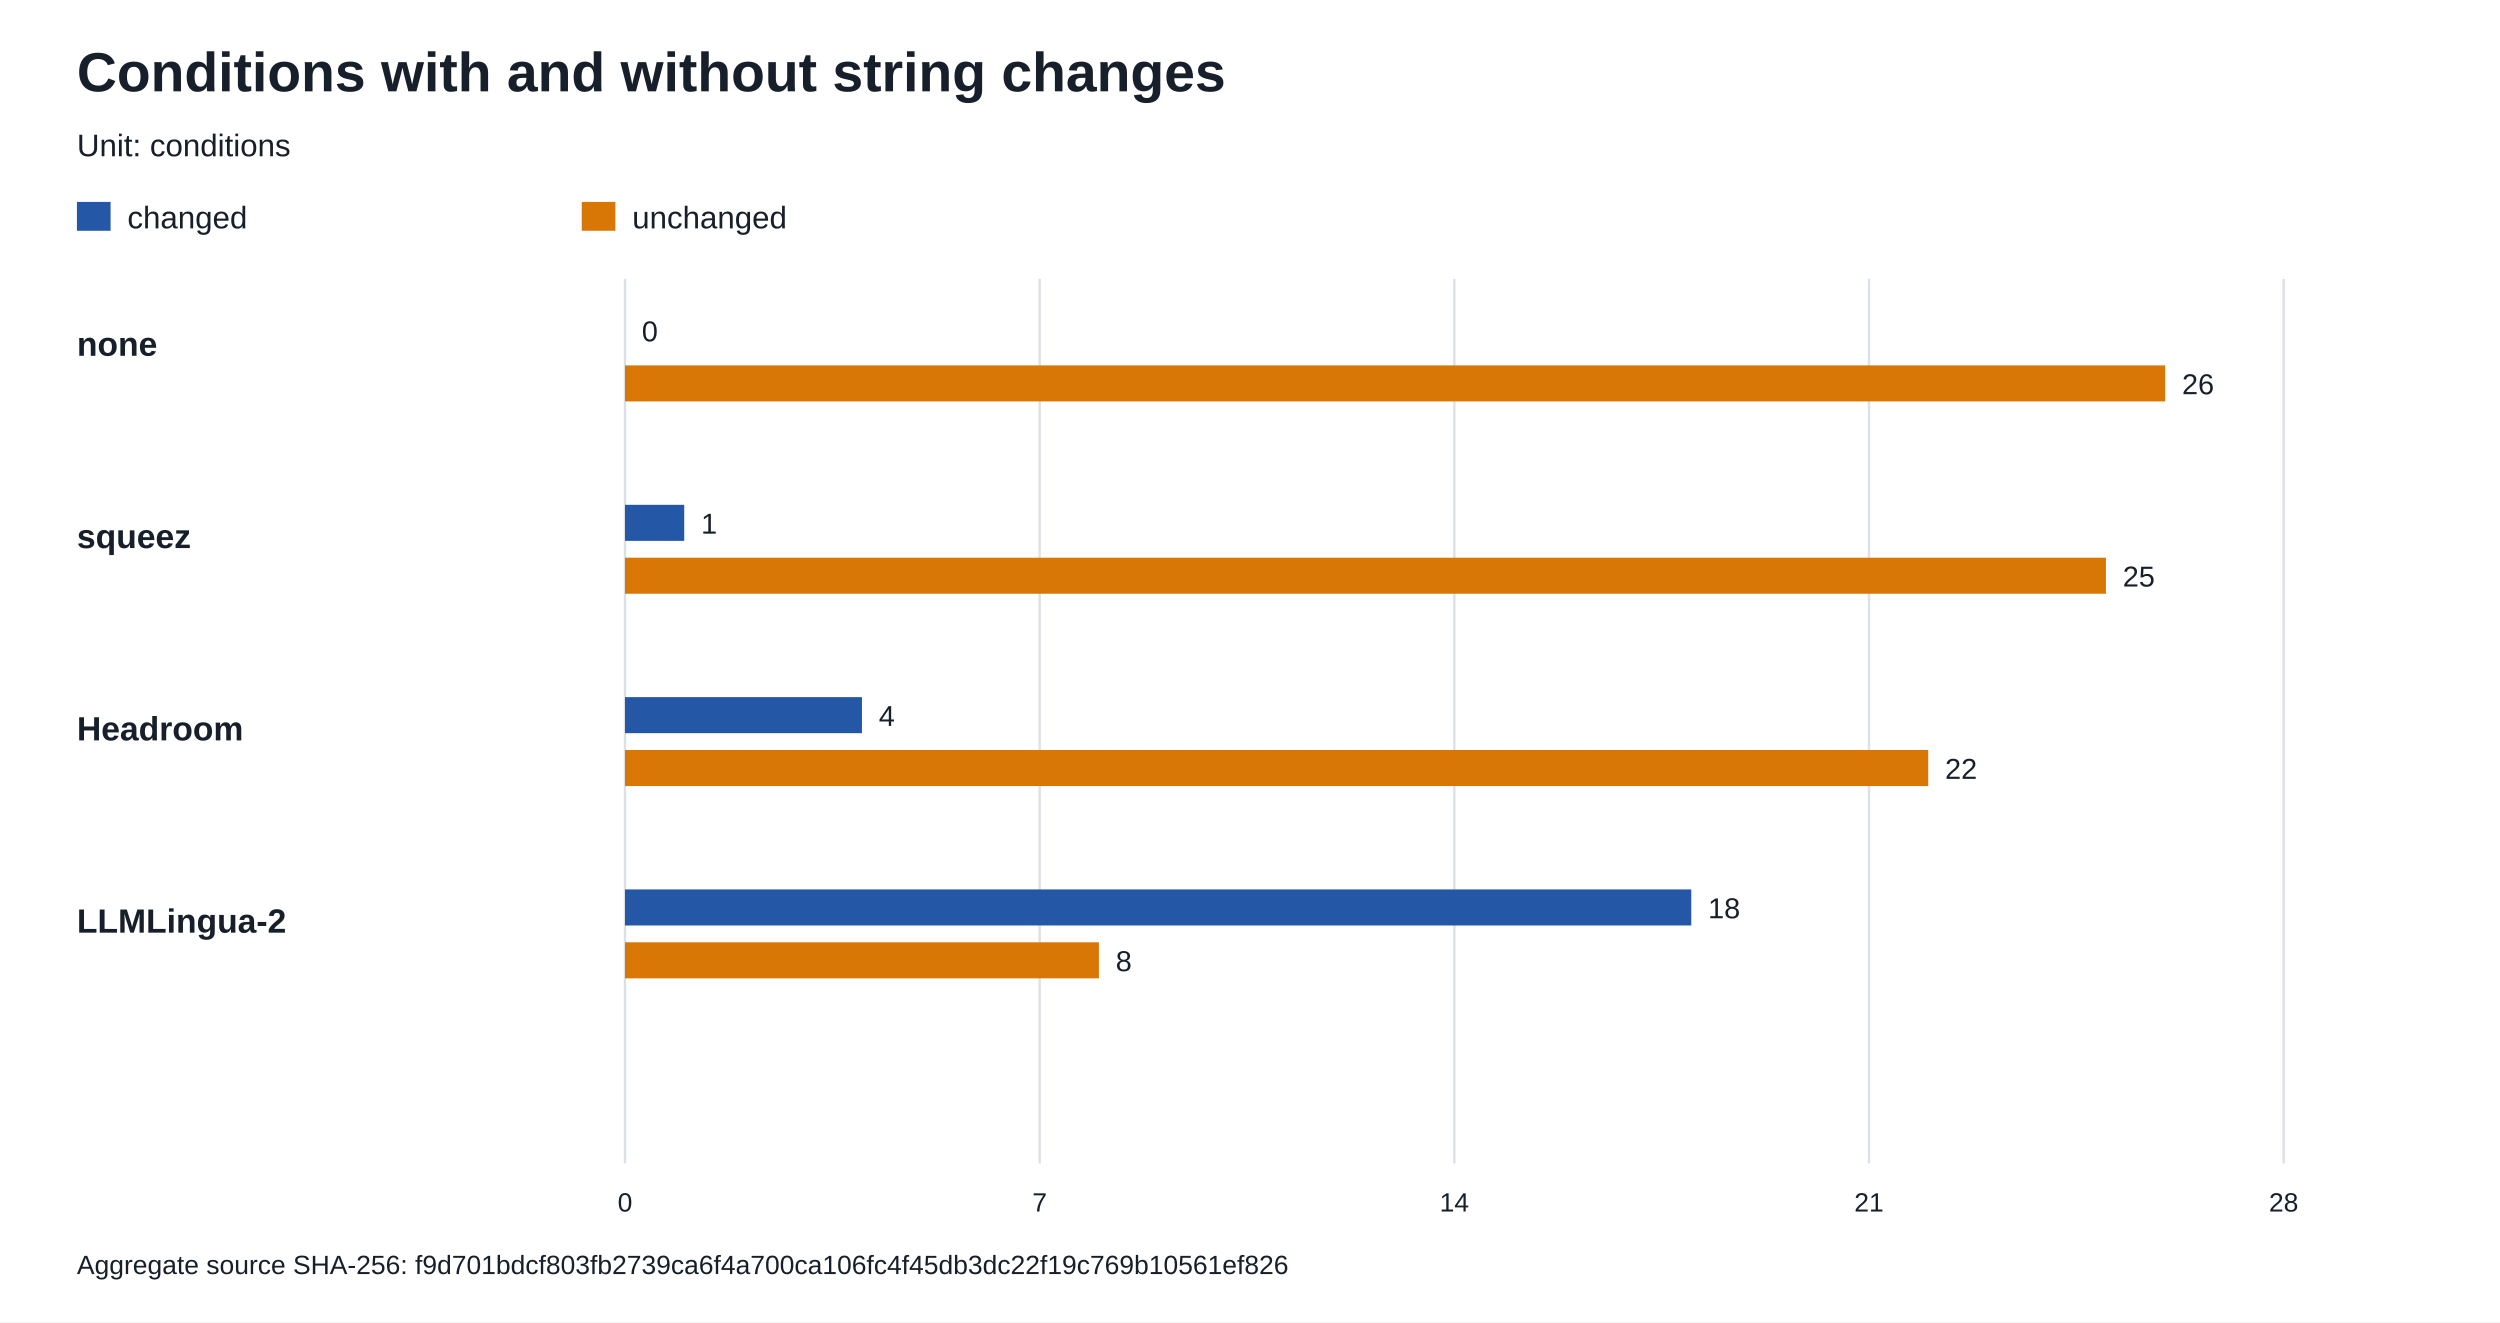
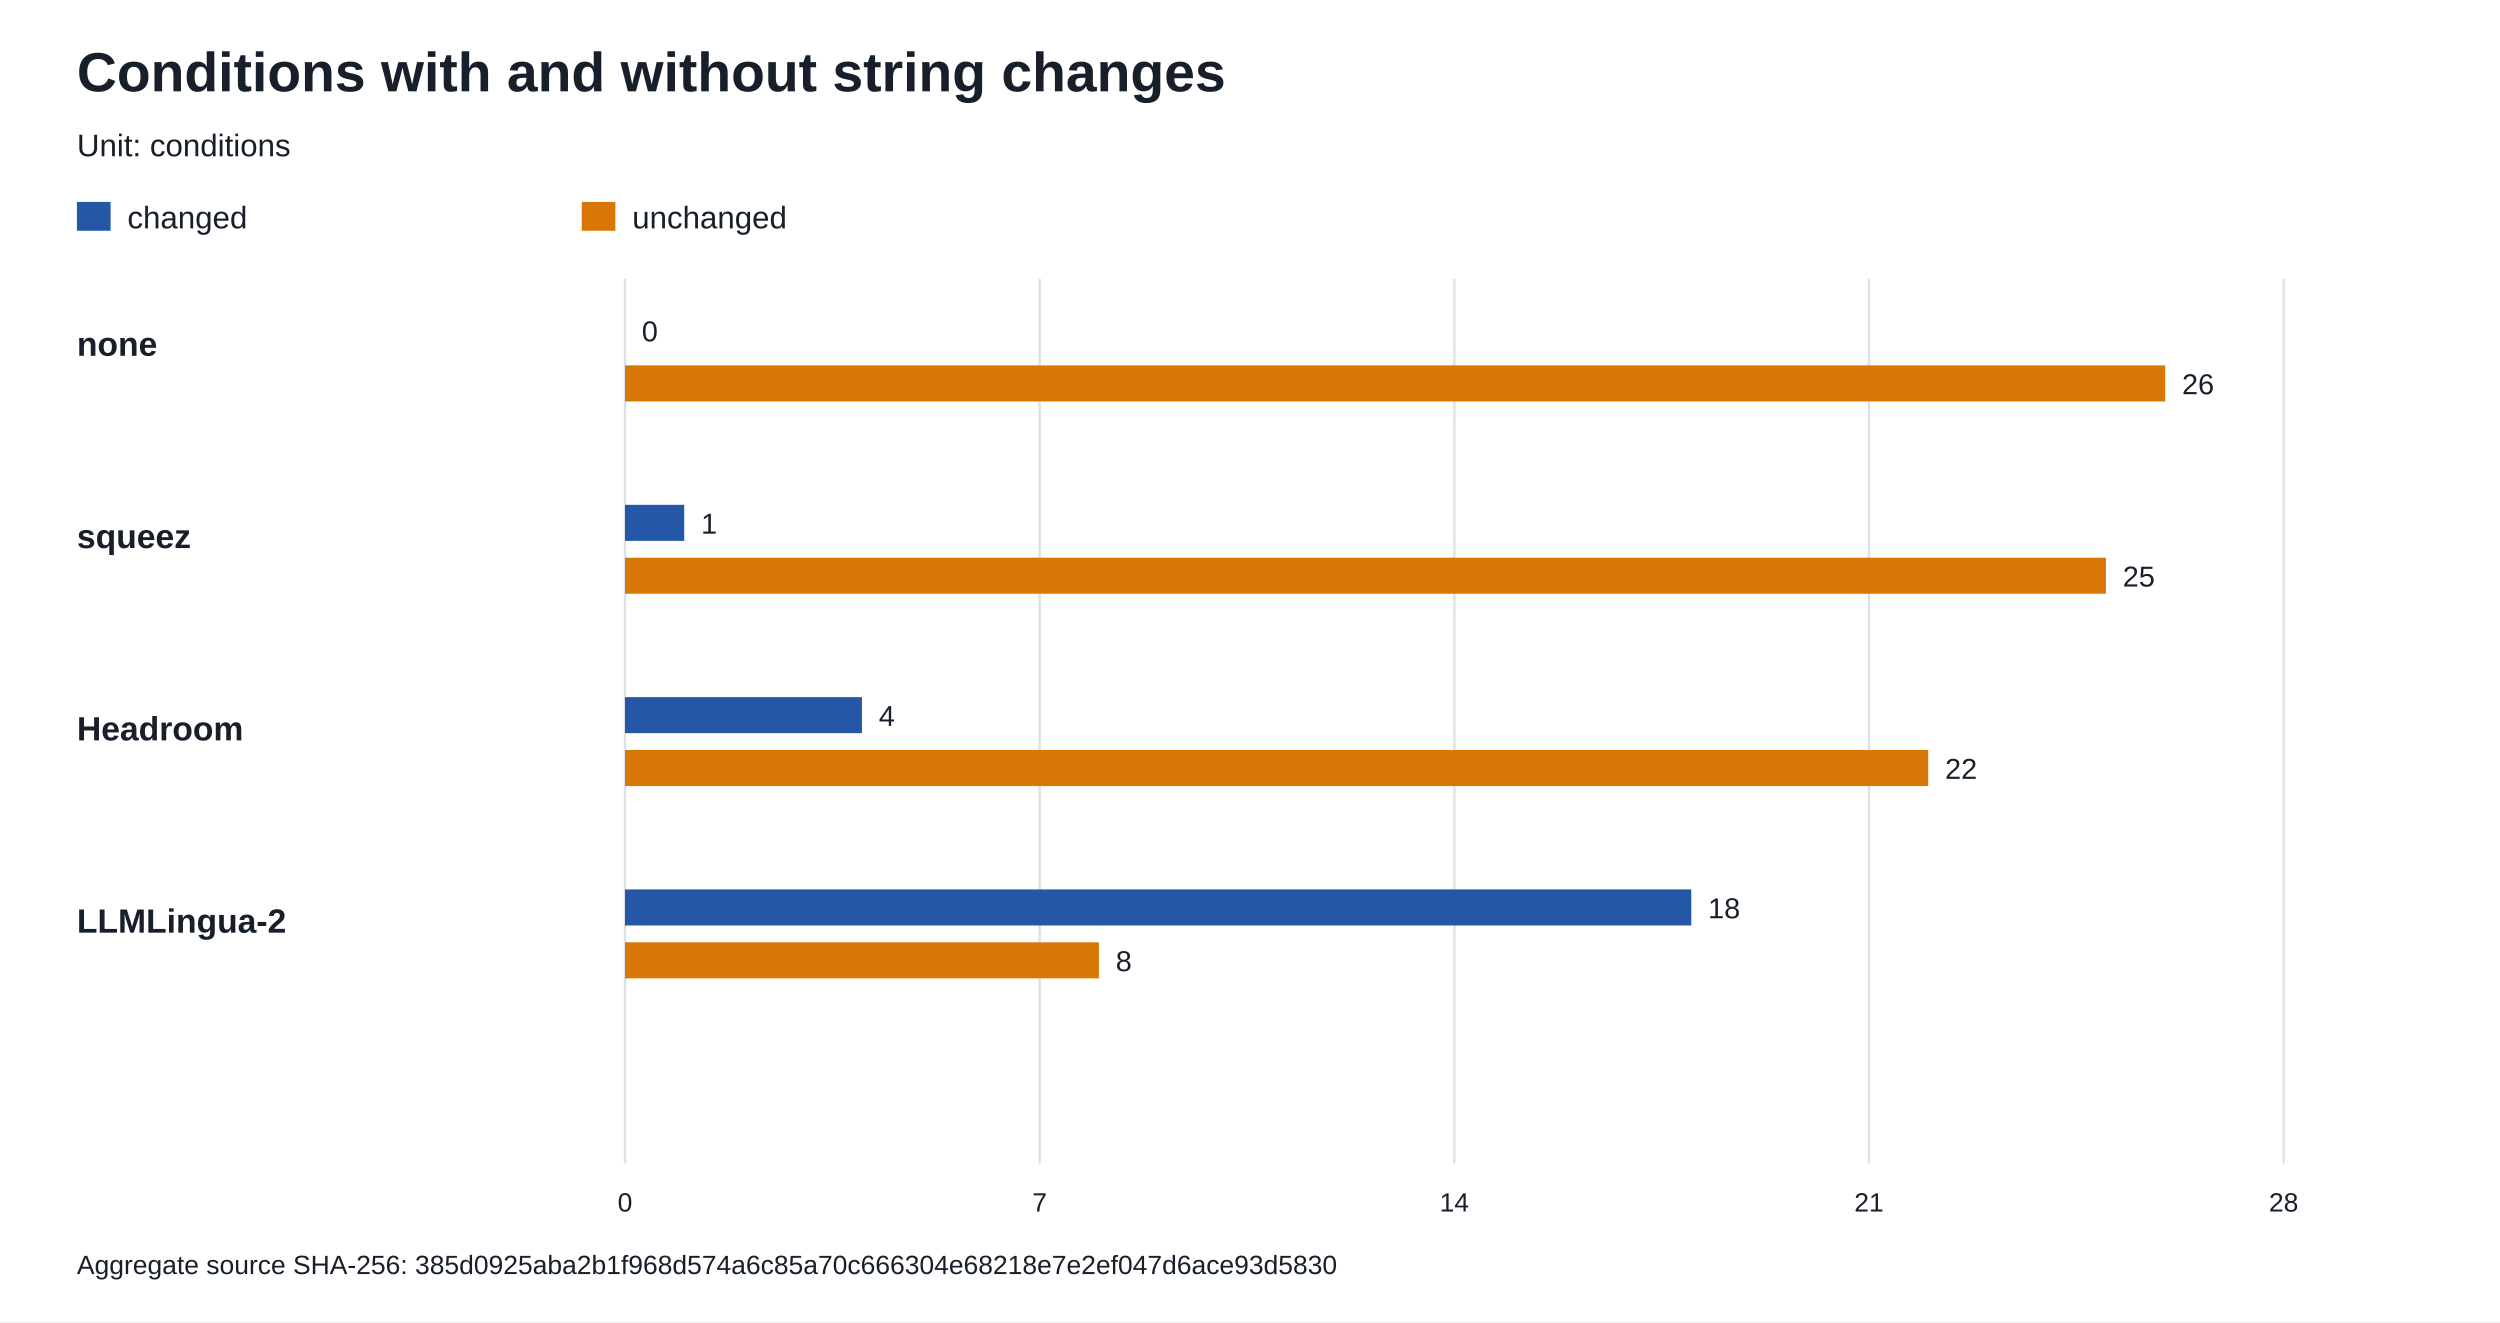
<svg xmlns="http://www.w3.org/2000/svg" width="1040" height="550" viewBox="0 0 1040 550" role="img" aria-labelledby="title desc">
  <rect width="100%" height="100%" fill="#ffffff" />
  <g font-family="Arial, sans-serif" font-variant-numeric="tabular-nums" fill="#17202a">
    <text x="32" y="38" font-size="23" font-weight="600">Conditions with and without string changes</text>
    <text x="32" y="65" font-size="13">Unit: conditions</text>
    <rect x="32" y="84" width="14" height="12" fill="#2457a6" />
    <text x="53" y="95" font-size="13">changed</text>
    <rect x="242" y="84" width="14" height="12" fill="#d97706" />
    <text x="263" y="95" font-size="13">unchanged</text>
    <path d="M260.00,116 V484" stroke="#dce1e6" />
    <text x="260.00" y="504" text-anchor="middle" font-size="11">0</text>
    <path d="M432.50,116 V484" stroke="#dce1e6" />
    <text x="432.50" y="504" text-anchor="middle" font-size="11">7</text>
    <path d="M605.00,116 V484" stroke="#dce1e6" />
    <text x="605.00" y="504" text-anchor="middle" font-size="11">14</text>
    <path d="M777.50,116 V484" stroke="#dce1e6" />
    <text x="777.50" y="504" text-anchor="middle" font-size="11">21</text>
    <path d="M950.00,116 V484" stroke="#dce1e6" />
    <text x="950.00" y="504" text-anchor="middle" font-size="11">28</text>
    <text x="32" y="148" font-size="14" font-weight="600">none</text>
    <rect x="260" y="130" width="0.000" height="15" fill="#2457a6" />
    <text x="267.000" y="142" font-size="12">0</text>
    <rect x="260" y="152" width="640.714" height="15" fill="#d97706" />
    <text x="907.714" y="164" font-size="12">26</text>
    <text x="32" y="228" font-size="14" font-weight="600">squeez</text>
    <rect x="260" y="210" width="24.643" height="15" fill="#2457a6" />
    <text x="291.643" y="222" font-size="12">1</text>
    <rect x="260" y="232" width="616.071" height="15" fill="#d97706" />
    <text x="883.071" y="244" font-size="12">25</text>
    <text x="32" y="308" font-size="14" font-weight="600">Headroom</text>
    <rect x="260" y="290" width="98.571" height="15" fill="#2457a6" />
    <text x="365.571" y="302" font-size="12">4</text>
    <rect x="260" y="312" width="542.143" height="15" fill="#d97706" />
    <text x="809.143" y="324" font-size="12">22</text>
    <text x="32" y="388" font-size="14" font-weight="600">LLMLingua-2</text>
    <rect x="260" y="370" width="443.571" height="15" fill="#2457a6" />
    <text x="710.571" y="382" font-size="12">18</text>
    <rect x="260" y="392" width="197.143" height="15" fill="#d97706" />
    <text x="464.143" y="404" font-size="12">8</text>
-     <text x="32" y="530" font-size="11">Aggregate source SHA-256: f9d701bdcf803fb2739ca6f4a700ca106fc4f45db3dc22f19c769b10561ef826</text>
+     <text x="32" y="530" font-size="11">Aggregate source SHA-256: 385d0925aba2b1f968d574a6c85a70c666304e68218e7e2ef047d6ace93d5830</text>
  </g>
</svg>
